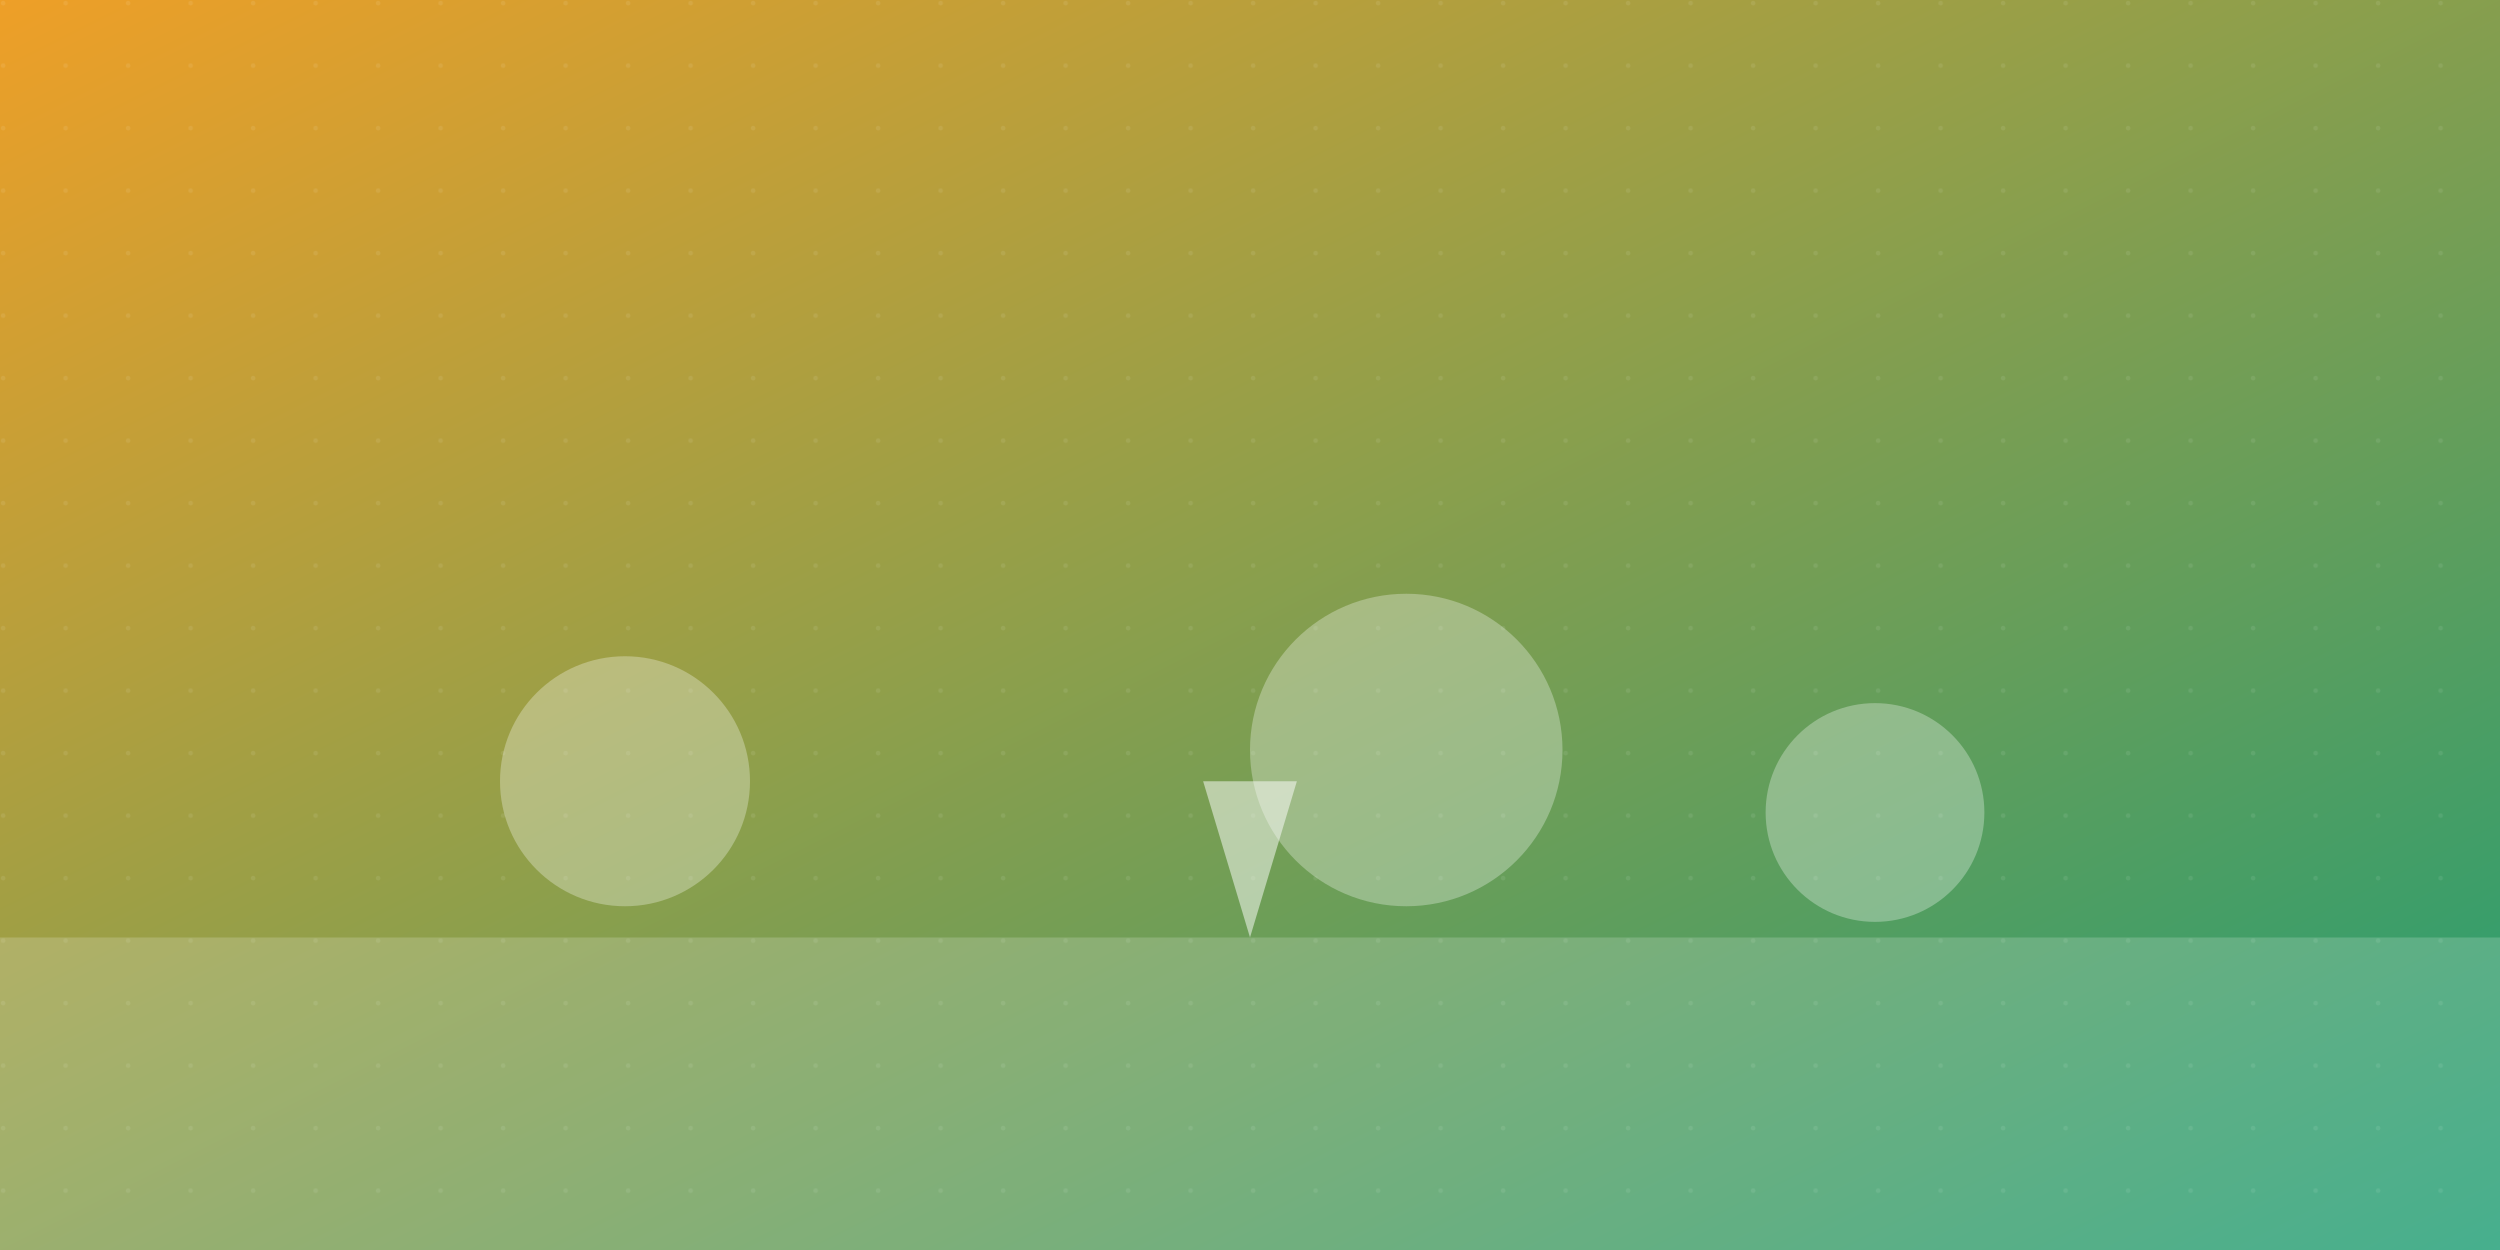
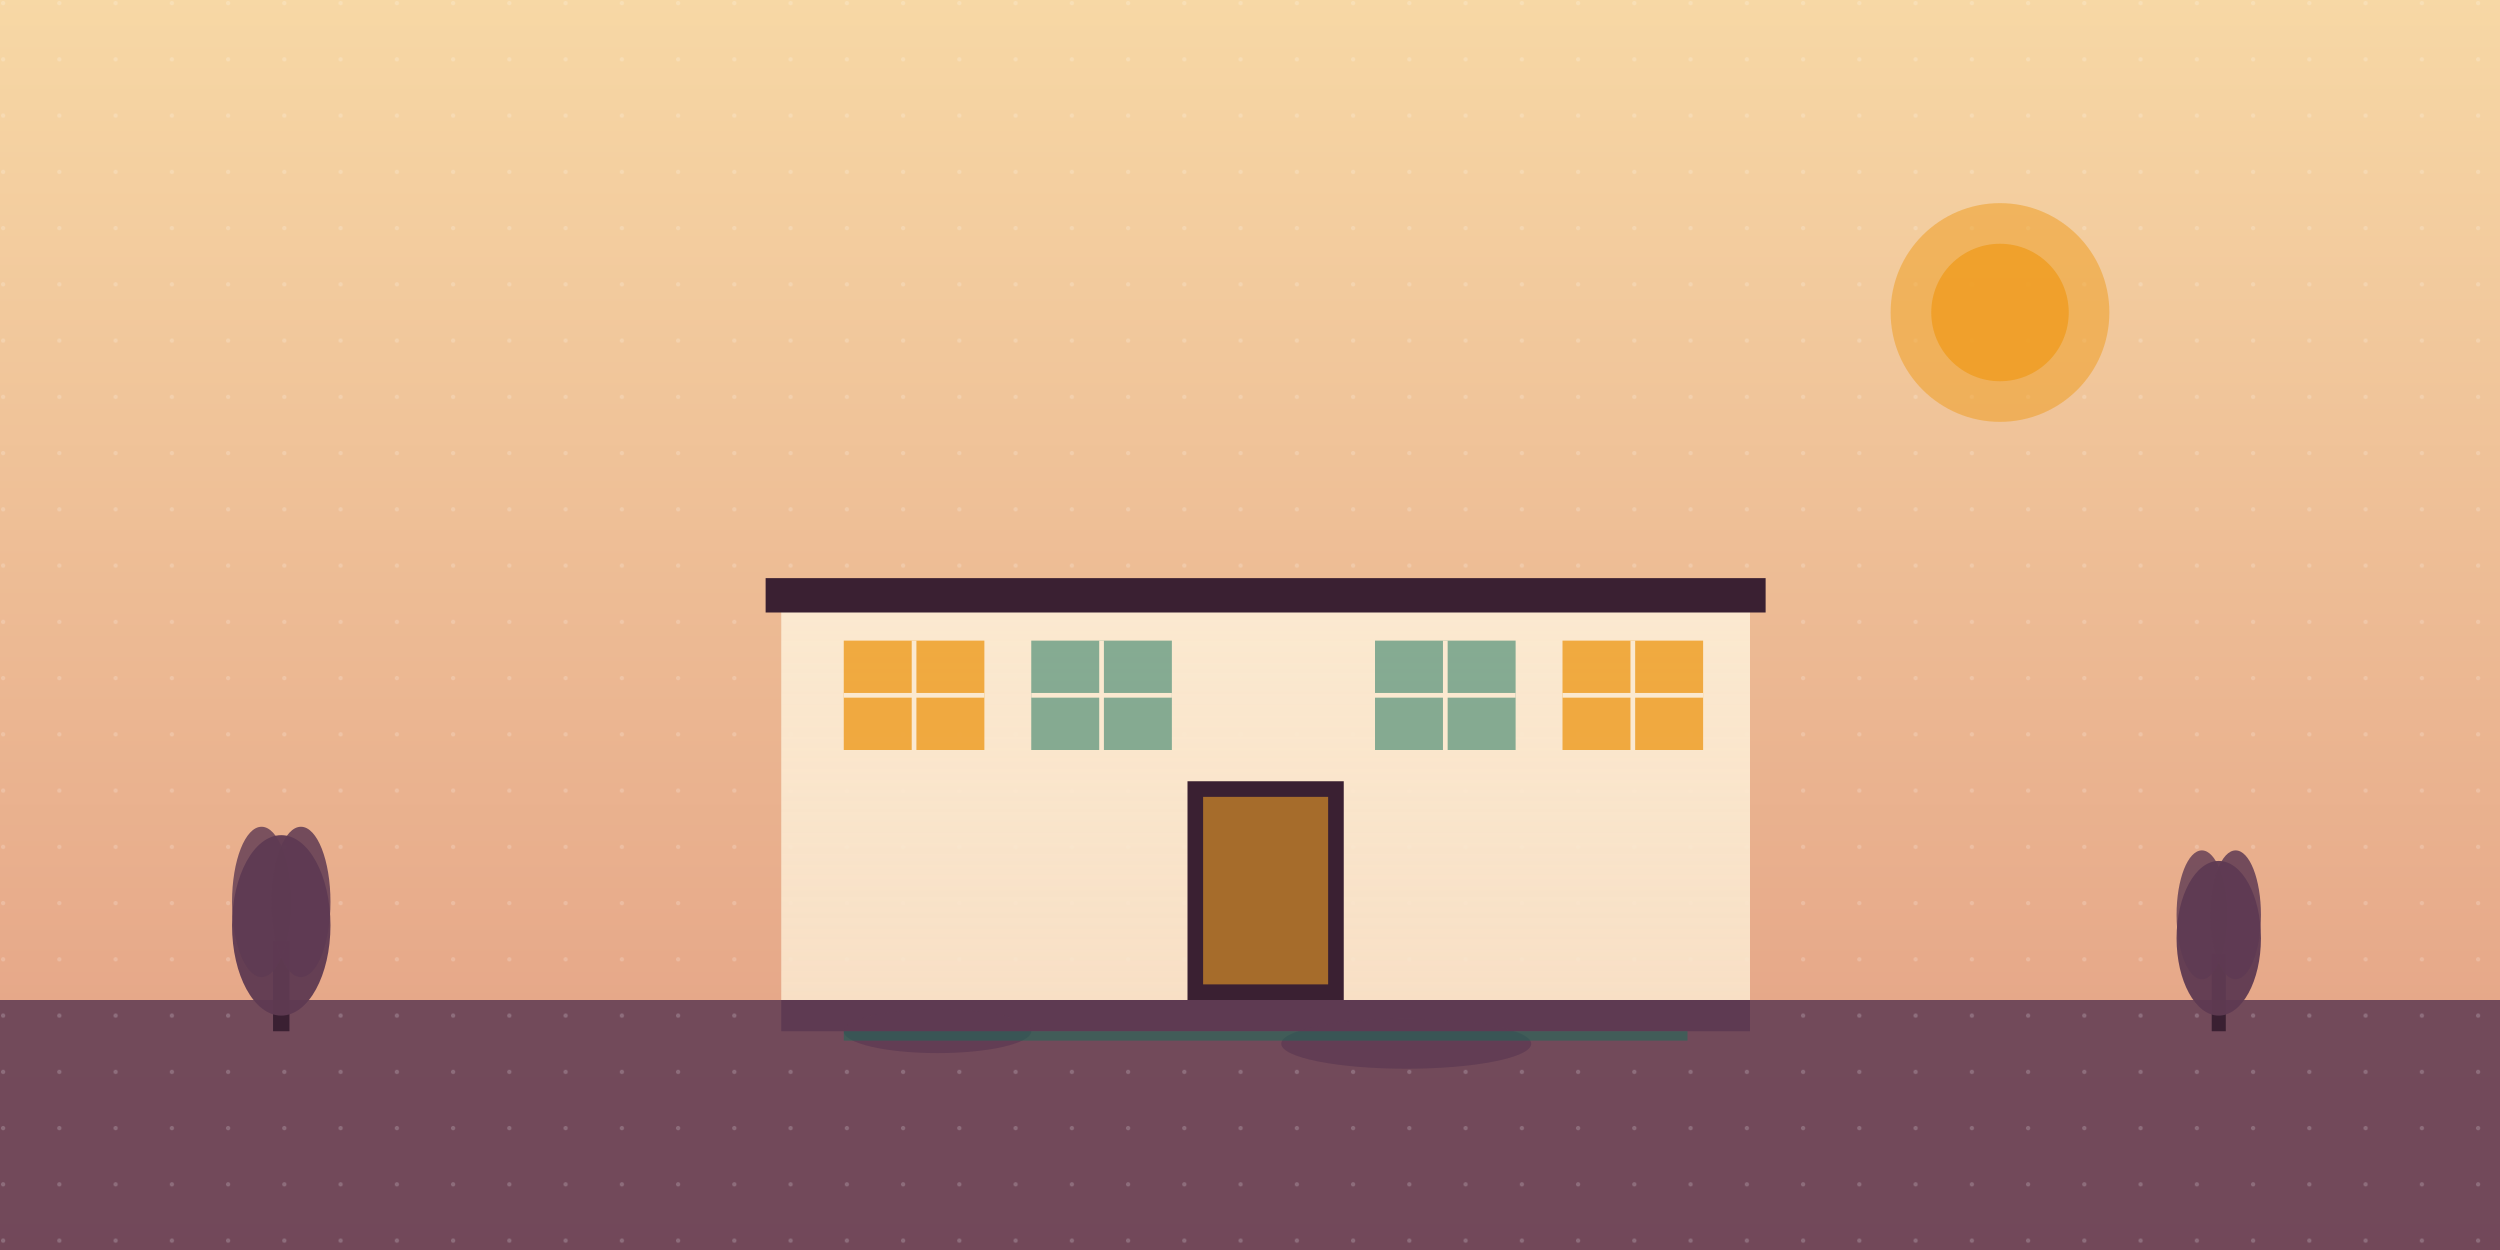
<svg xmlns="http://www.w3.org/2000/svg" viewBox="0 0 1600 800" preserveAspectRatio="xMidYMid slice">
  <defs>
-     <linearGradient id="g" x1="0" y1="0" x2="1" y2="1">
-       <stop offset="0" stop-color="#EF9F27" />
-       <stop offset="1" stop-color="#1D9E75" />
+     <linearGradient id="sky" x1="0" y1="0" x2="0" y2="1">
+       <stop offset="0" stop-color="#F7D8A5" />
+       <stop offset="1" stop-color="#E29C82" />
    </linearGradient>
-     <pattern id="dots" width="40" height="40" patternUnits="userSpaceOnUse">
-       <circle cx="2" cy="2" r="1.5" fill="white" opacity="0.08" />
+     <linearGradient id="wallG" x1="0" y1="0" x2="0" y2="1">
+       <stop offset="0" stop-color="#FBE9D0" />
+       <stop offset="1" stop-color="#FBE9D0" stop-opacity="0.85" />
+     </linearGradient>
+     <pattern id="dots" width="36" height="36" patternUnits="userSpaceOnUse">
+       <circle cx="2" cy="2" r="1.4" fill="white" opacity="0.18" />
    </pattern>
  </defs>
-   <rect width="1600" height="800" fill="url(#g)" />
+   <rect width="1600" height="800" fill="url(#sky)" />
  <rect width="1600" height="800" fill="url(#dots)" />
-   <circle cx="400" cy="500" r="80" fill="white" opacity="0.3" />
-   <circle cx="900" cy="480" r="100" fill="white" opacity="0.3" />
-   <circle cx="1200" cy="520" r="70" fill="white" opacity="0.3" />
-   <rect x="0" y="600" width="1600" height="200" fill="white" opacity="0.18" />
-   <path d="M 800 600 L 770 500 L 830 500 Z" fill="white" opacity="0.5" />
+   <rect x="0" y="640" width="1600" height="160" fill="#5E3A52" opacity="0.85" />
+   <rect x="0" y="640" width="1600" height="160" fill="url(#dots)" />
+   <rect x="174.75" y="602.25" width="10.5" height="57.75" fill="#3A2032" />
+   <ellipse cx="180" cy="592.25" rx="31.5" ry="57.75" fill="#5E3A52" opacity="0.95" />
+   <ellipse cx="167.4" cy="577.25" rx="18.9" ry="48.125" fill="#5E3A52" opacity="0.8" />
+   <ellipse cx="192.6" cy="577.25" rx="18.9" ry="48.125" fill="#5E3A52" opacity="0.85" />
+   <rect x="1415.5" y="610.5" width="9" height="49.5" fill="#3A2032" />
+   <ellipse cx="1420" cy="600.5" rx="27" ry="49.5" fill="#5E3A52" opacity="0.95" />
+   <ellipse cx="1409.2" cy="585.5" rx="16.2" ry="41.25" fill="#5E3A52" opacity="0.8" />
+   <ellipse cx="1430.8" cy="585.5" rx="16.2" ry="41.25" fill="#5E3A52" opacity="0.85" />
+   <circle cx="1280" cy="200" r="70" fill="#EF9F27" opacity="0.55" />
+   <circle cx="1280" cy="200" r="44" fill="#EF9F27" opacity="0.9" />
+   <rect x="500" y="380" width="620" height="260" fill="url(#wallG)" />
+   <rect x="490" y="370" width="640" height="22" fill="#3A2032" />
+   <rect x="540" y="410" width="90" height="70" fill="#EF9F27" opacity="0.85" />
+   <line x1="585" y1="410" x2="585" y2="480" stroke="#FBE9D0" stroke-width="3" />
+   <line x1="540" y1="445" x2="630" y2="445" stroke="#FBE9D0" stroke-width="3" />
+   <rect x="660" y="410" width="90" height="70" fill="#0F6E56" opacity="0.5" />
+   <line x1="705" y1="410" x2="705" y2="480" stroke="#FBE9D0" stroke-width="3" />
+   <line x1="660" y1="445" x2="750" y2="445" stroke="#FBE9D0" stroke-width="3" />
+   <rect x="880" y="410" width="90" height="70" fill="#0F6E56" opacity="0.5" />
+   <line x1="925" y1="410" x2="925" y2="480" stroke="#FBE9D0" stroke-width="3" />
+   <line x1="880" y1="445" x2="970" y2="445" stroke="#FBE9D0" stroke-width="3" />
+   <rect x="1000" y="410" width="90" height="70" fill="#EF9F27" opacity="0.85" />
+   <line x1="1045" y1="410" x2="1045" y2="480" stroke="#FBE9D0" stroke-width="3" />
+   <line x1="1000" y1="445" x2="1090" y2="445" stroke="#FBE9D0" stroke-width="3" />
+   <rect x="760" y="500" width="100" height="140" fill="#3A2032" />
+   <rect x="770" y="510" width="80" height="120" fill="#EF9F27" opacity="0.6" />
+   <rect x="500" y="640" width="620" height="20" fill="#5E3A52" />
+   <ellipse cx="600" cy="660" rx="60" ry="14" fill="#5E3A52" opacity="0.8" />
+   <ellipse cx="900" cy="668" rx="80" ry="16" fill="#5E3A52" opacity="0.8" />
+   <rect x="540" y="660" width="540" height="6" fill="#0F6E56" opacity="0.5" />
</svg>
